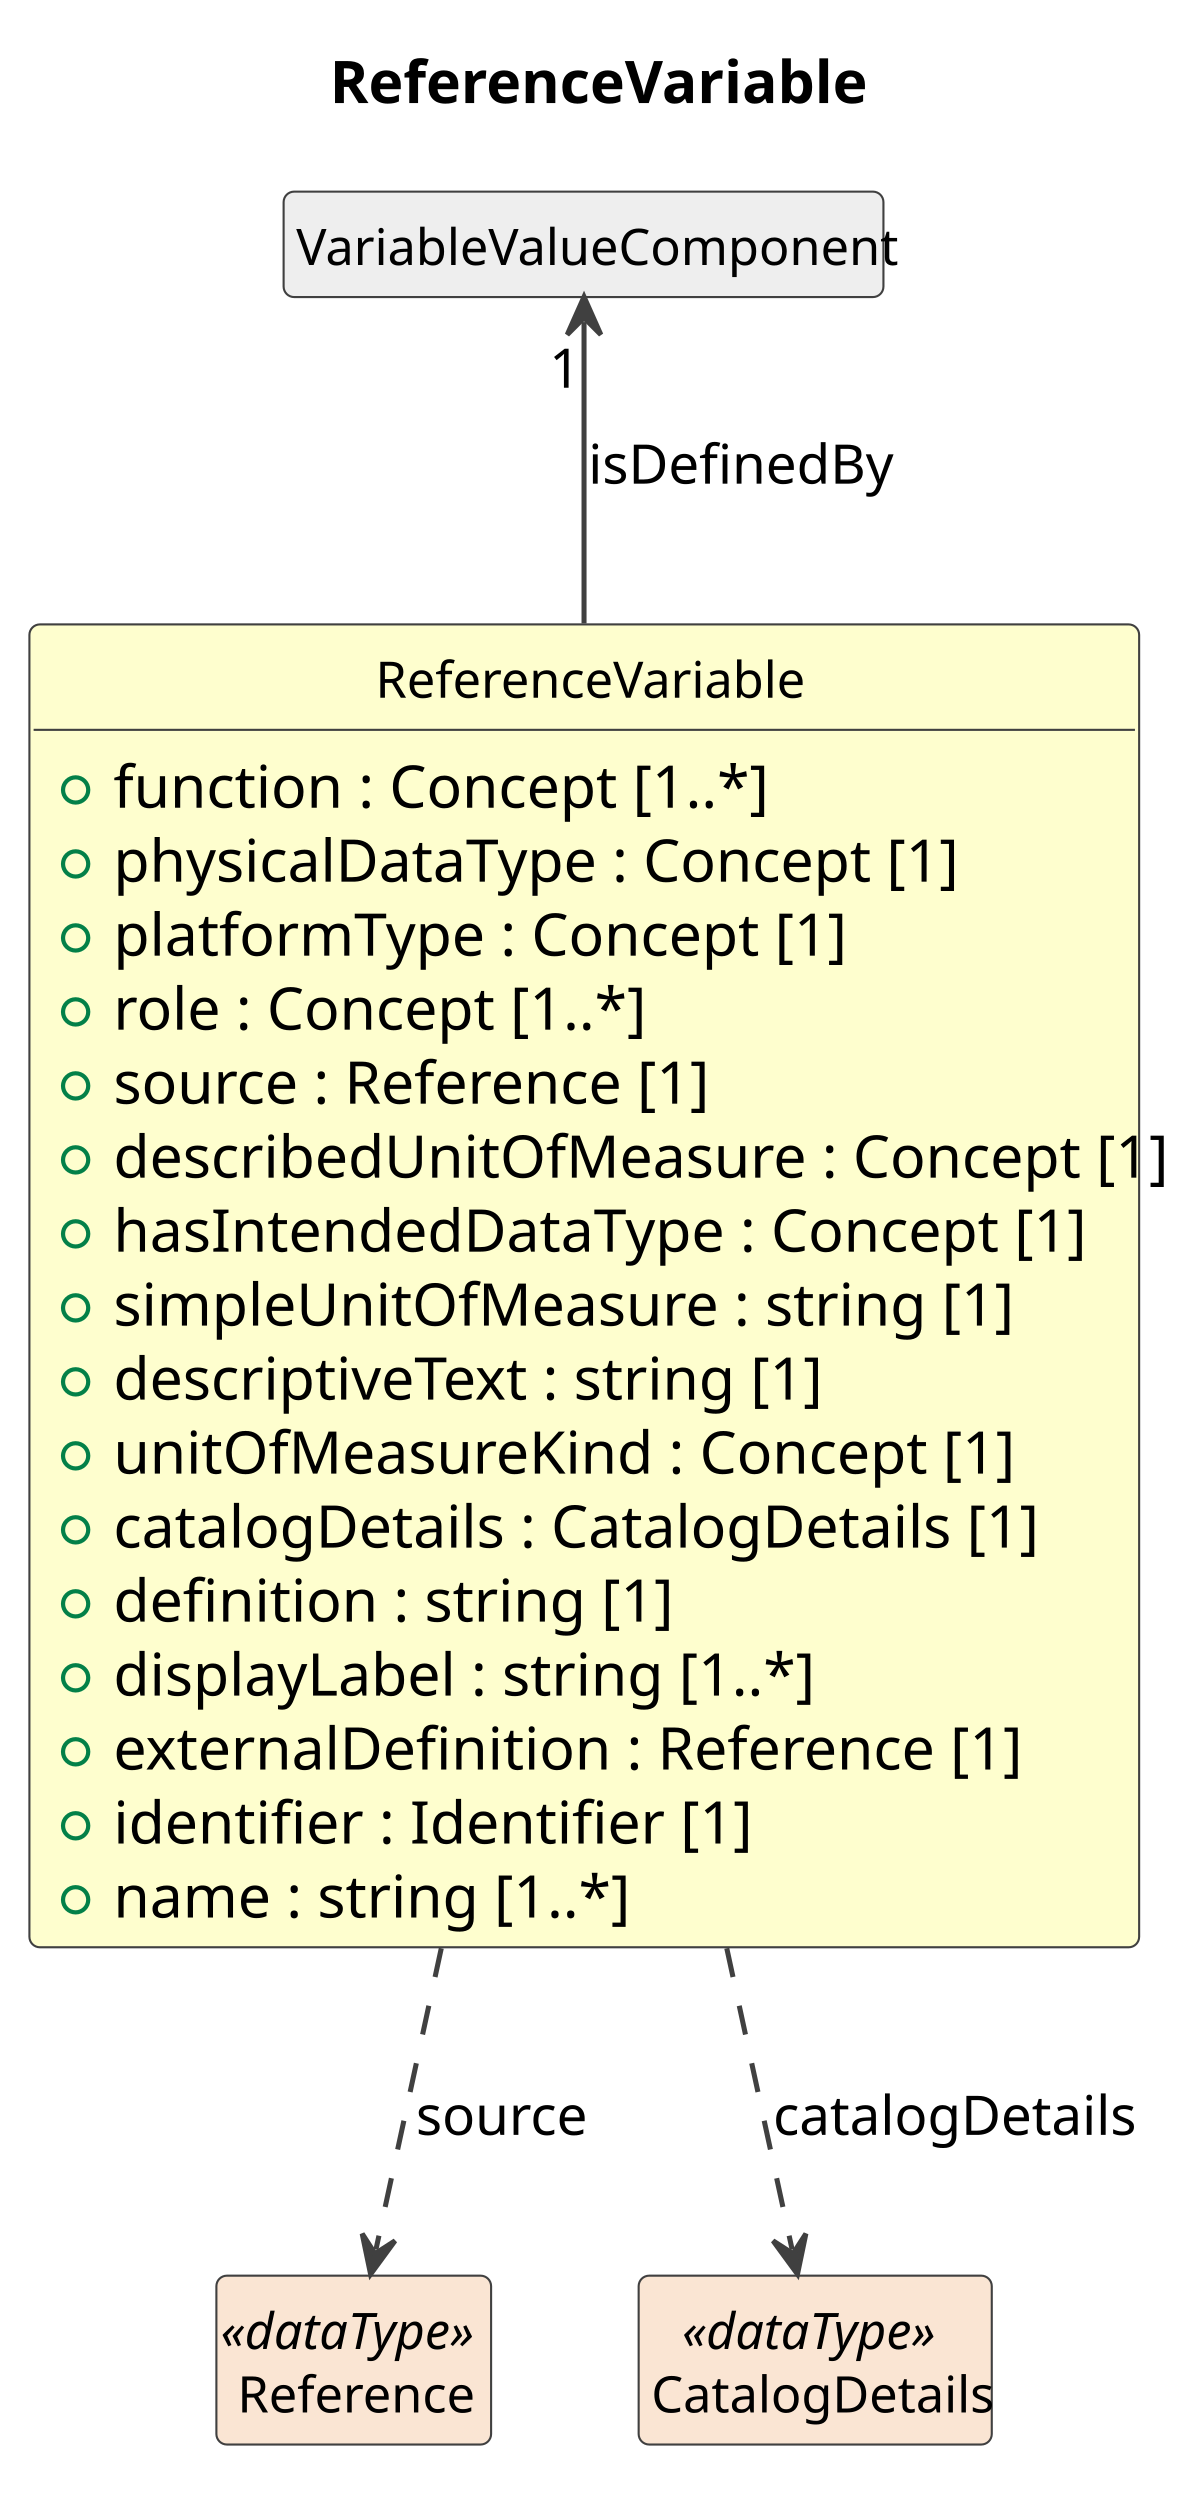
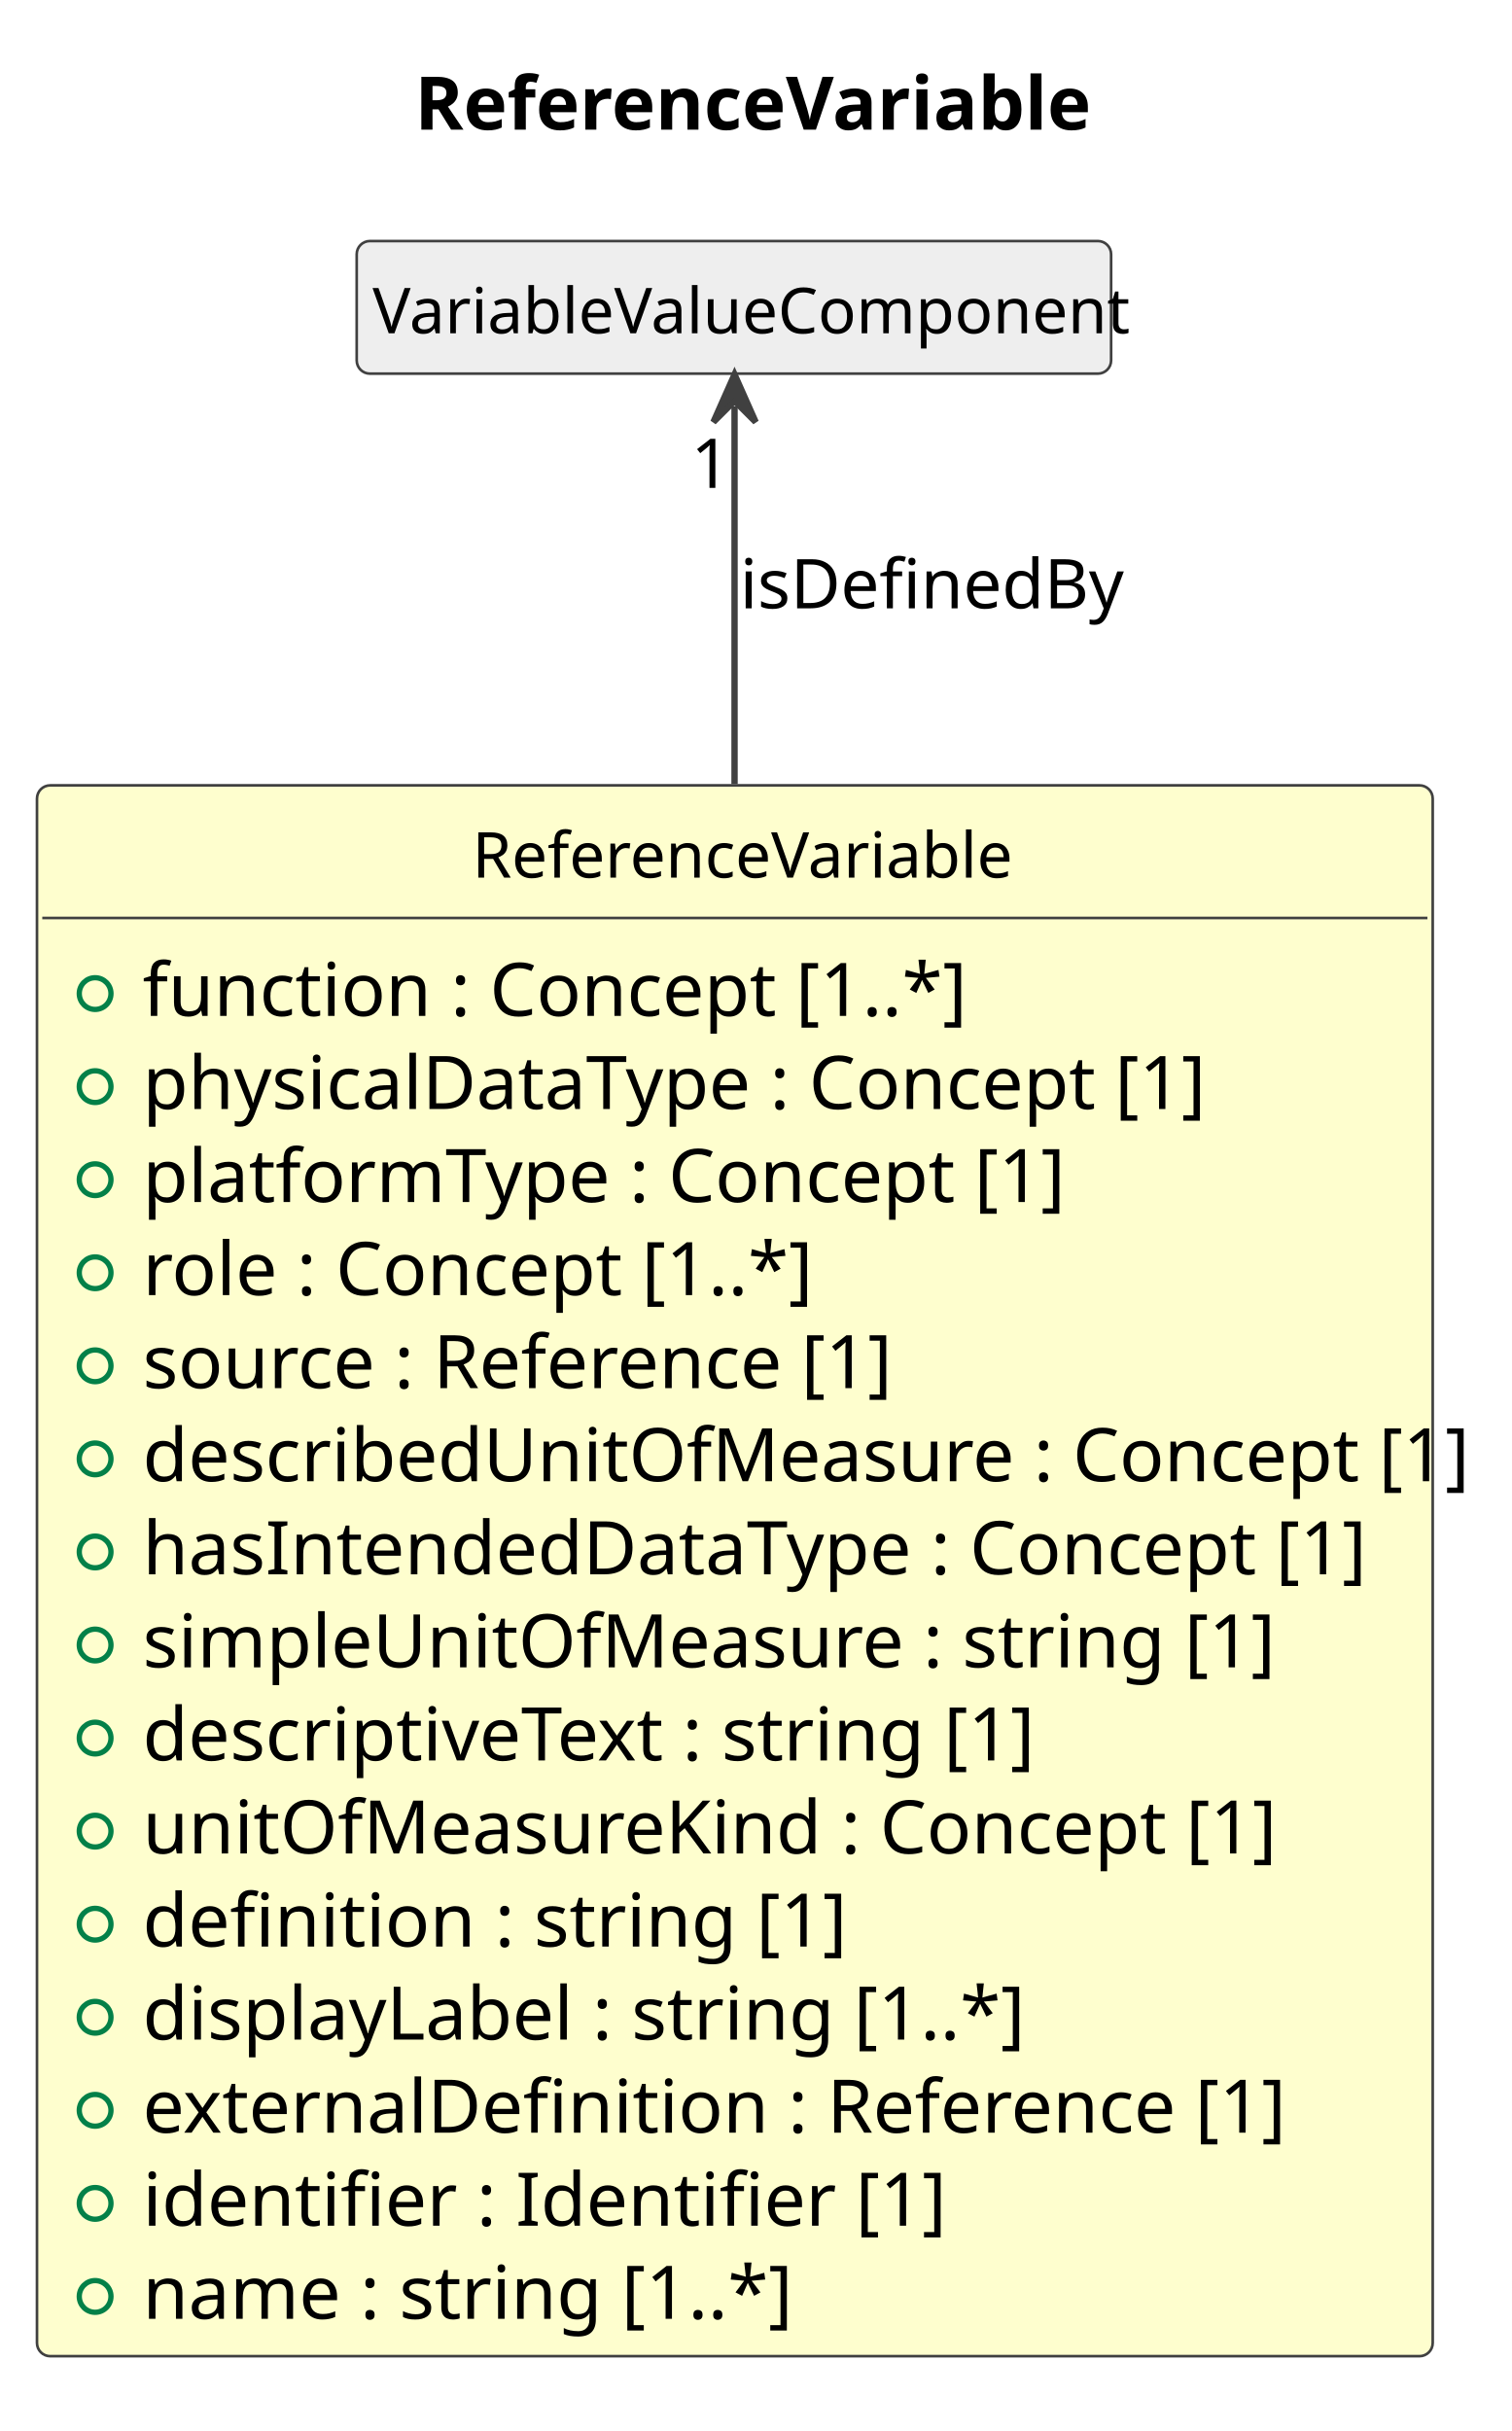
- <svg xmlns="http://www.w3.org/2000/svg" contentStyleType="text/css" data-diagram-type="CLASS" height="595px" preserveAspectRatio="none" style="width:286px;height:595px;background:#FFFFFF;" version="1.1" viewBox="0 0 286 595" width="286px" zoomAndPan="magnify">
+ <svg xmlns="http://www.w3.org/2000/svg" contentStyleType="text/css" data-diagram-type="CLASS" height="460px" preserveAspectRatio="none" style="width:286px;height:460px;background:#FFFFFF;" version="1.1" viewBox="0 0 286 460" width="286px" zoomAndPan="magnify">
  <defs />
  <g>
    <g class="title" data-source-line="1">
      <text fill="#000000" font-family="sans-serif" font-size="14" font-weight="700" lengthAdjust="spacing" textLength="122.179" x="78.469" y="24.533">ReferenceVariable</text>
    </g>
    <g class="entity" data-qualified-name="ReferenceVariable" data-source-line="12" id="ent0002">
-       <rect fill="#FEFECE" height="314.844" rx="2.5" ry="2.5" style="stroke:#404040;stroke-width:0.5;" width="264.116" x="7" y="148.609" />
+       <rect fill="#FEFECE" height="297.234" rx="2.5" ry="2.5" style="stroke:#404040;stroke-width:0.5;" width="264.116" x="7" y="148.609" />
      <text fill="#000000" font-family="sans-serif" font-size="12" lengthAdjust="spacing" textLength="99.393" x="89.362" y="166.066">ReferenceVariable</text>
      <line style="stroke:#404040;stroke-width:0.5;" x1="8" x2="270.116" y1="173.703" y2="173.703" />
      <g data-visibility-modifier="PUBLIC_FIELD">
        <ellipse cx="18" cy="188.008" fill="none" rx="3" ry="3" style="stroke:#038048;stroke-width:1;" />
      </g>
      <text fill="#000000" font-family="sans-serif" font-size="14" lengthAdjust="spacing" textLength="145.53" x="27" y="192.236">function : Concept [1..*]</text>
      <g data-visibility-modifier="PUBLIC_FIELD">
        <ellipse cx="18" cy="205.617" fill="none" rx="3" ry="3" style="stroke:#038048;stroke-width:1;" />
      </g>
      <text fill="#000000" font-family="sans-serif" font-size="14" lengthAdjust="spacing" textLength="194.544" x="27" y="209.846">physicalDataType : Concept [1]</text>
      <g data-visibility-modifier="PUBLIC_FIELD">
        <ellipse cx="18" cy="223.227" fill="none" rx="3" ry="3" style="stroke:#038048;stroke-width:1;" />
      </g>
      <text fill="#000000" font-family="sans-serif" font-size="14" lengthAdjust="spacing" textLength="164.965" x="27" y="227.455">platformType : Concept [1]</text>
      <g data-visibility-modifier="PUBLIC_FIELD">
        <ellipse cx="18" cy="240.836" fill="none" rx="3" ry="3" style="stroke:#038048;stroke-width:1;" />
      </g>
      <text fill="#000000" font-family="sans-serif" font-size="14" lengthAdjust="spacing" textLength="119.841" x="27" y="245.065">role : Concept [1..*]</text>
      <g data-visibility-modifier="PUBLIC_FIELD">
        <ellipse cx="18" cy="258.445" fill="none" rx="3" ry="3" style="stroke:#038048;stroke-width:1;" />
      </g>
      <text fill="#000000" font-family="sans-serif" font-size="14" lengthAdjust="spacing" textLength="137.737" x="27" y="262.674">source : Reference [1]</text>
      <g data-visibility-modifier="PUBLIC_FIELD">
        <ellipse cx="18" cy="276.055" fill="none" rx="3" ry="3" style="stroke:#038048;stroke-width:1;" />
      </g>
      <text fill="#000000" font-family="sans-serif" font-size="14" lengthAdjust="spacing" textLength="238.116" x="27" y="280.283">describedUnitOfMeasure : Concept [1]</text>
      <g data-visibility-modifier="PUBLIC_FIELD">
        <ellipse cx="18" cy="293.664" fill="none" rx="3" ry="3" style="stroke:#038048;stroke-width:1;" />
      </g>
      <text fill="#000000" font-family="sans-serif" font-size="14" lengthAdjust="spacing" textLength="221.033" x="27" y="297.893">hasIntendedDataType : Concept [1]</text>
      <g data-visibility-modifier="PUBLIC_FIELD">
        <ellipse cx="18" cy="311.273" fill="none" rx="3" ry="3" style="stroke:#038048;stroke-width:1;" />
      </g>
      <text fill="#000000" font-family="sans-serif" font-size="14" lengthAdjust="spacing" textLength="199.958" x="27" y="315.502">simpleUnitOfMeasure : string [1]</text>
      <g data-visibility-modifier="PUBLIC_FIELD">
        <ellipse cx="18" cy="328.883" fill="none" rx="3" ry="3" style="stroke:#038048;stroke-width:1;" />
      </g>
      <text fill="#000000" font-family="sans-serif" font-size="14" lengthAdjust="spacing" textLength="159.503" x="27" y="333.111">descriptiveText : string [1]</text>
      <g data-visibility-modifier="PUBLIC_FIELD">
        <ellipse cx="18" cy="346.492" fill="none" rx="3" ry="3" style="stroke:#038048;stroke-width:1;" />
      </g>
      <text fill="#000000" font-family="sans-serif" font-size="14" lengthAdjust="spacing" textLength="203.109" x="27" y="350.721">unitOfMeasureKind : Concept [1]</text>
      <g data-visibility-modifier="PUBLIC_FIELD">
        <ellipse cx="18" cy="364.102" fill="none" rx="3" ry="3" style="stroke:#038048;stroke-width:1;" />
      </g>
-       <text fill="#000000" font-family="sans-serif" font-size="14" lengthAdjust="spacing" textLength="210.109" x="27" y="368.33">catalogDetails : CatalogDetails [1]</text>
+       <text fill="#000000" font-family="sans-serif" font-size="14" lengthAdjust="spacing" textLength="121.399" x="27" y="368.33">definition : string [1]</text>
      <g data-visibility-modifier="PUBLIC_FIELD">
        <ellipse cx="18" cy="381.711" fill="none" rx="3" ry="3" style="stroke:#038048;stroke-width:1;" />
      </g>
-       <text fill="#000000" font-family="sans-serif" font-size="14" lengthAdjust="spacing" textLength="121.399" x="27" y="385.94">definition : string [1]</text>
+       <text fill="#000000" font-family="sans-serif" font-size="14" lengthAdjust="spacing" textLength="156.42" x="27" y="385.94">displayLabel : string [1..*]</text>
      <g data-visibility-modifier="PUBLIC_FIELD">
        <ellipse cx="18" cy="399.32" fill="none" rx="3" ry="3" style="stroke:#038048;stroke-width:1;" />
      </g>
-       <text fill="#000000" font-family="sans-serif" font-size="14" lengthAdjust="spacing" textLength="156.42" x="27" y="403.549">displayLabel : string [1..*]</text>
+       <text fill="#000000" font-family="sans-serif" font-size="14" lengthAdjust="spacing" textLength="203.889" x="27" y="403.549">externalDefinition : Reference [1]</text>
      <g data-visibility-modifier="PUBLIC_FIELD">
        <ellipse cx="18" cy="416.93" fill="none" rx="3" ry="3" style="stroke:#038048;stroke-width:1;" />
      </g>
-       <text fill="#000000" font-family="sans-serif" font-size="14" lengthAdjust="spacing" textLength="203.889" x="27" y="421.158">externalDefinition : Reference [1]</text>
+       <text fill="#000000" font-family="sans-serif" font-size="14" lengthAdjust="spacing" textLength="137.737" x="27" y="421.158">identifier : Identifier [1]</text>
      <g data-visibility-modifier="PUBLIC_FIELD">
        <ellipse cx="18" cy="434.539" fill="none" rx="3" ry="3" style="stroke:#038048;stroke-width:1;" />
      </g>
-       <text fill="#000000" font-family="sans-serif" font-size="14" lengthAdjust="spacing" textLength="137.737" x="27" y="438.768">identifier : Identifier [1]</text>
-       <g data-visibility-modifier="PUBLIC_FIELD">
-         <ellipse cx="18" cy="452.148" fill="none" rx="3" ry="3" style="stroke:#038048;stroke-width:1;" />
-       </g>
-       <text fill="#000000" font-family="sans-serif" font-size="14" lengthAdjust="spacing" textLength="113.606" x="27" y="456.377">name : string [1..*]</text>
+       <text fill="#000000" font-family="sans-serif" font-size="14" lengthAdjust="spacing" textLength="113.606" x="27" y="438.768">name : string [1..*]</text>
    </g>
-     <g class="entity" data-qualified-name="VariableValueComponent" data-source-line="30" id="ent0003">
+     <g class="entity" data-qualified-name="VariableValueComponent" data-source-line="29" id="ent0003">
      <rect fill="#EEEEEE" height="25.094" rx="2.5" ry="2.5" style="stroke:#404040;stroke-width:0.5;" width="142.758" x="67.5" y="45.609" />
      <text fill="#000000" font-family="sans-serif" font-size="12" lengthAdjust="spacing" textLength="136.758" x="70.5" y="63.066">VariableValueComponent</text>
    </g>
-     <g class="entity" data-qualified-name="Reference" data-source-line="32" id="ent0005">
-       <rect fill="#FAE5D3" height="40.188" rx="2.5" ry="2.5" style="stroke:#404040;stroke-width:0.5;" width="65.381" x="51.5" y="541.609" />
-       <text fill="#000000" font-family="sans-serif" font-size="12" font-style="italic" lengthAdjust="spacing" textLength="63.381" x="52.5" y="559.066">«dataType»</text>
-       <text fill="#000000" font-family="sans-serif" font-size="12" lengthAdjust="spacing" textLength="55.365" x="56.508" y="574.16">Reference</text>
-     </g>
-     <g class="entity" data-qualified-name="CatalogDetails" data-source-line="34" id="ent0007">
-       <rect fill="#FAE5D3" height="40.188" rx="2.5" ry="2.5" style="stroke:#404040;stroke-width:0.5;" width="84.041" x="152" y="541.609" />
-       <text fill="#000000" font-family="sans-serif" font-size="12" font-style="italic" lengthAdjust="spacing" textLength="63.381" x="162.33" y="559.066">«dataType»</text>
-       <text fill="#000000" font-family="sans-serif" font-size="12" lengthAdjust="spacing" textLength="78.041" x="155" y="574.16">CatalogDetails</text>
-     </g>
-     <g class="link" data-entity-1="ent0003" data-entity-2="ent0002" data-link-type="dependency" data-source-line="31" id="lnk4">
-       <path codeLine="31" d="M139,76.649 C139,92.129 139,115.519 139,148.389" fill="none" id="VariableValueComponent-backto-ReferenceVariable" style="stroke:#404040;stroke-width:1.2;" />
-       <polygon fill="#404040" points="139,70.649,135,79.649,139,75.649,143,79.649,139,70.649" style="stroke:#404040;stroke-width:1.2;" />
+     <g class="link" data-entity-1="ent0003" data-entity-2="ent0002" data-link-type="dependency" data-source-line="30" id="lnk4">
+       <path codeLine="30" d="M139,76.859 C139,92.459 139,115.849 139,148.369" fill="none" id="VariableValueComponent-backto-ReferenceVariable" style="stroke:#404040;stroke-width:1.2;" />
+       <polygon fill="#404040" points="139,70.859,135,79.859,139,75.859,143,79.859,139,70.859" style="stroke:#404040;stroke-width:1.2;" />
      <text fill="#000000" font-family="sans-serif" font-size="13" lengthAdjust="spacing" textLength="69.367" x="140" y="115.105">isDefinedBy</text>
-       <text fill="#000000" font-family="sans-serif" font-size="13" lengthAdjust="spacing" textLength="7.23" x="130.715" y="92.283">1</text>
-     </g>
-     <g class="link" data-entity-1="ent0002" data-entity-2="ent0005" data-link-type="dependency" data-source-line="33" id="lnk6">
-       <path codeLine="33" d="M105.03,463.689 C98.28,494.769 93.362,517.456 89.472,535.396" fill="none" id="ReferenceVariable-to-Reference" style="stroke:#404040;stroke-width:1.2;stroke-dasharray:7,7;" />
-       <polygon fill="#404040" points="88.2,541.259,94.016,533.311,89.26,536.373,86.198,531.616,88.2,541.259" style="stroke:#404040;stroke-width:1.2;" />
-       <text fill="#000000" font-family="sans-serif" font-size="13" lengthAdjust="spacing" textLength="39.019" x="99" y="508.104">source</text>
-     </g>
-     <g class="link" data-entity-1="ent0002" data-entity-2="ent0007" data-link-type="dependency" data-source-line="35" id="lnk8">
-       <path codeLine="35" d="M172.97,463.689 C179.72,494.769 184.638,517.456 188.529,535.396" fill="none" id="ReferenceVariable-to-CatalogDetails" style="stroke:#404040;stroke-width:1.2;stroke-dasharray:7,7;" />
-       <polygon fill="#404040" points="189.8,541.259,191.802,531.616,188.74,536.373,183.984,533.311,189.8,541.259" style="stroke:#404040;stroke-width:1.2;" />
-       <text fill="#000000" font-family="sans-serif" font-size="13" lengthAdjust="spacing" textLength="81.656" x="184" y="508.104">catalogDetails</text>
+       <text fill="#000000" font-family="sans-serif" font-size="13" lengthAdjust="spacing" textLength="7.23" x="130.756" y="92.315">1</text>
    </g>
  </g>
</svg>
